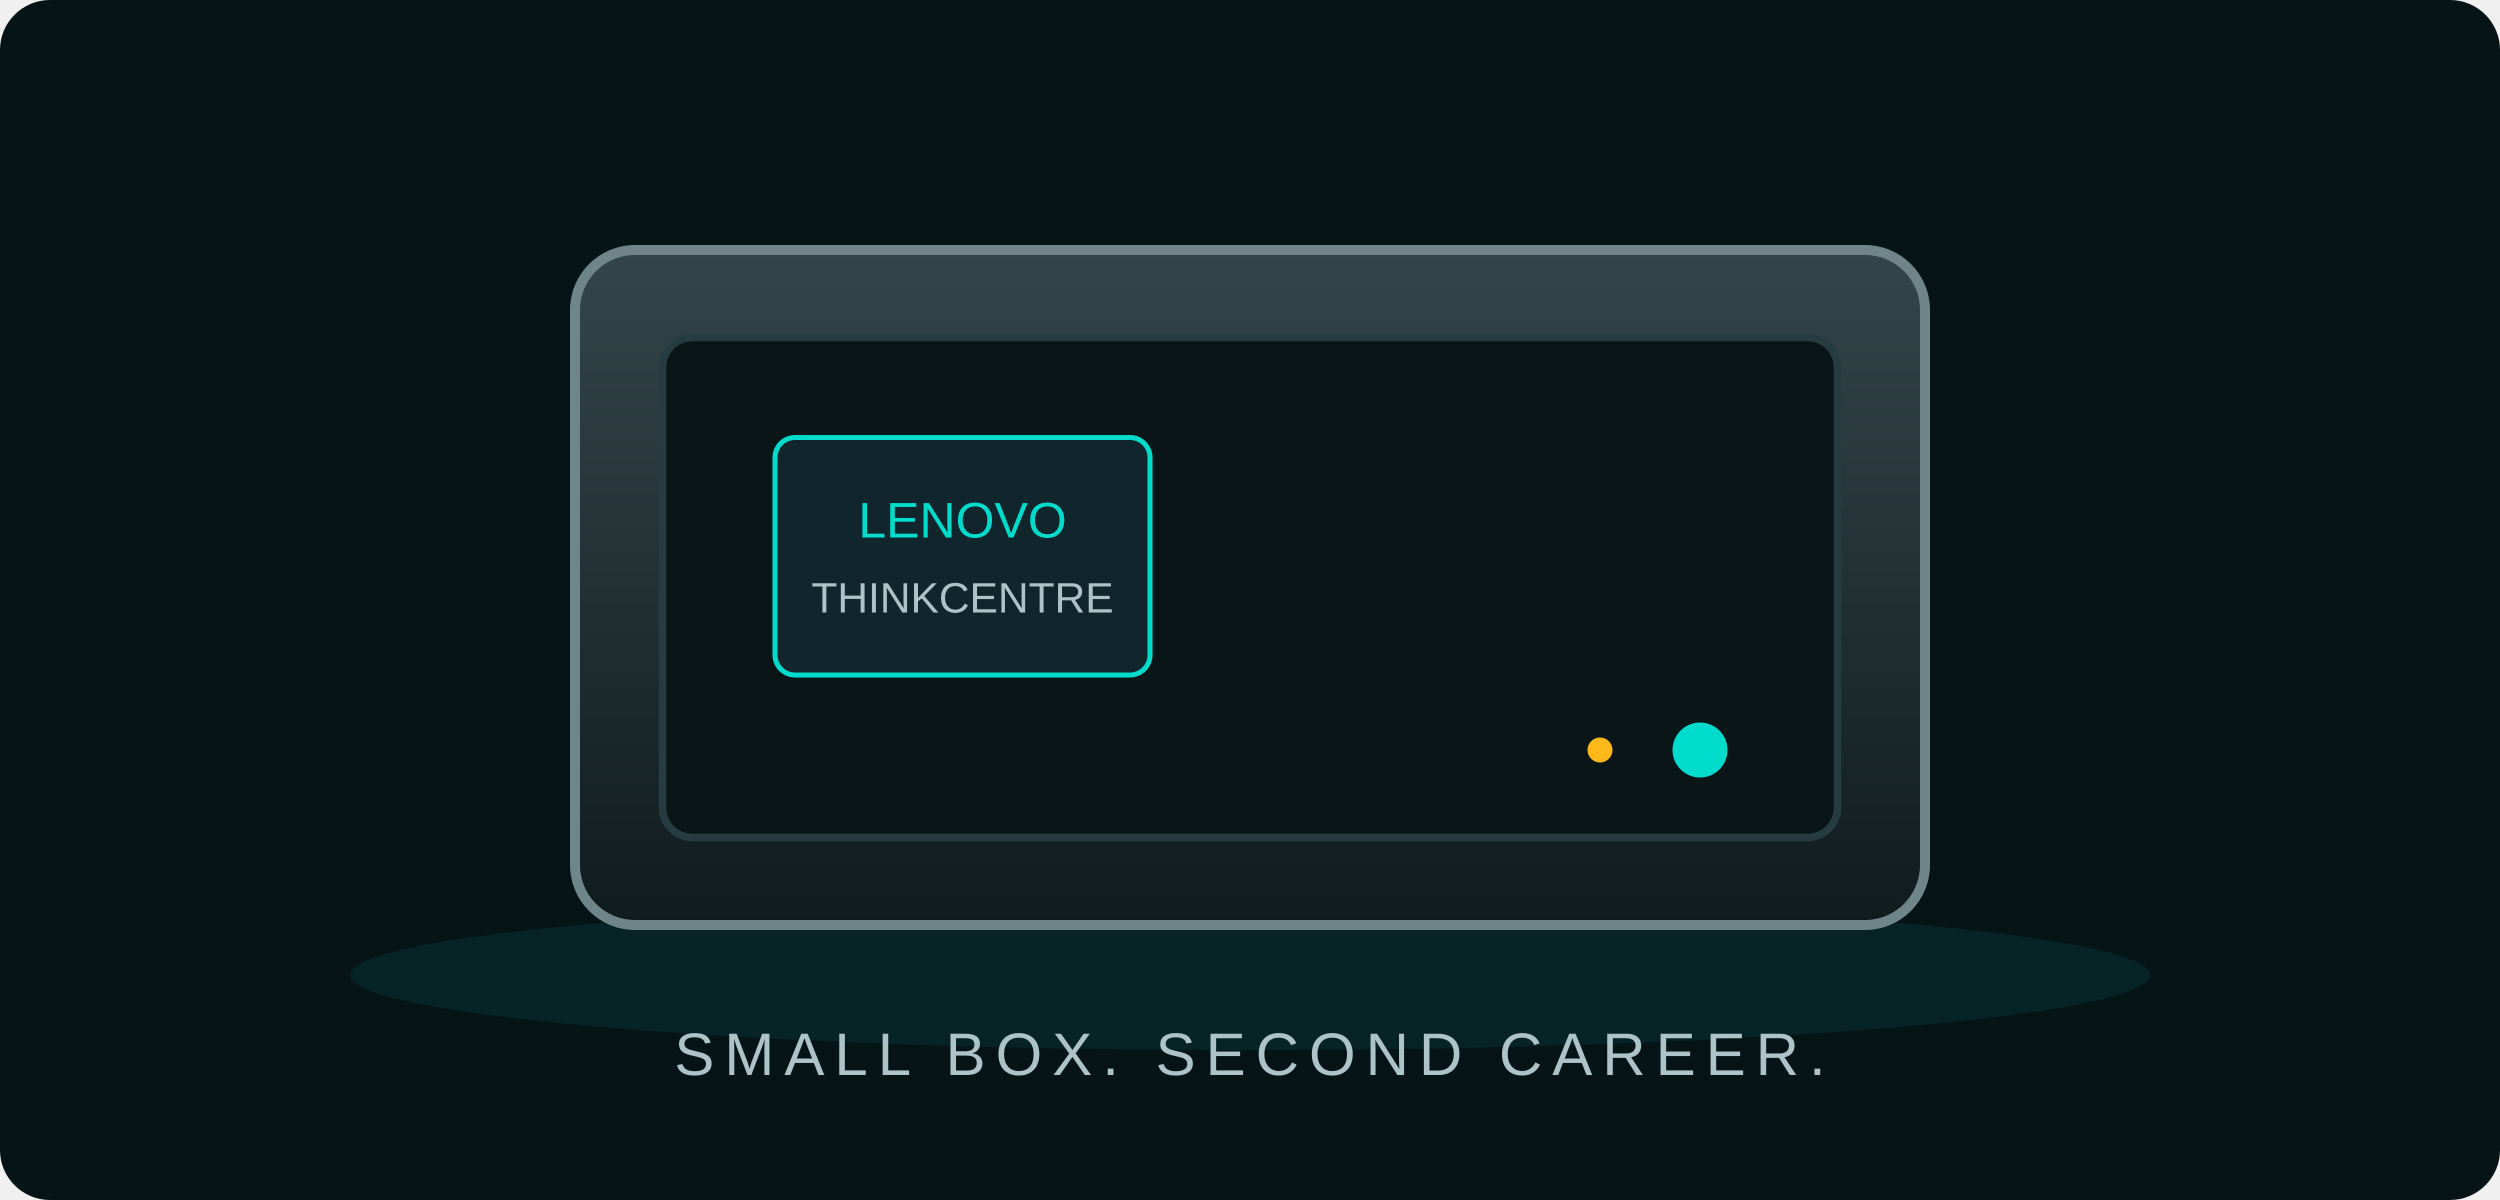
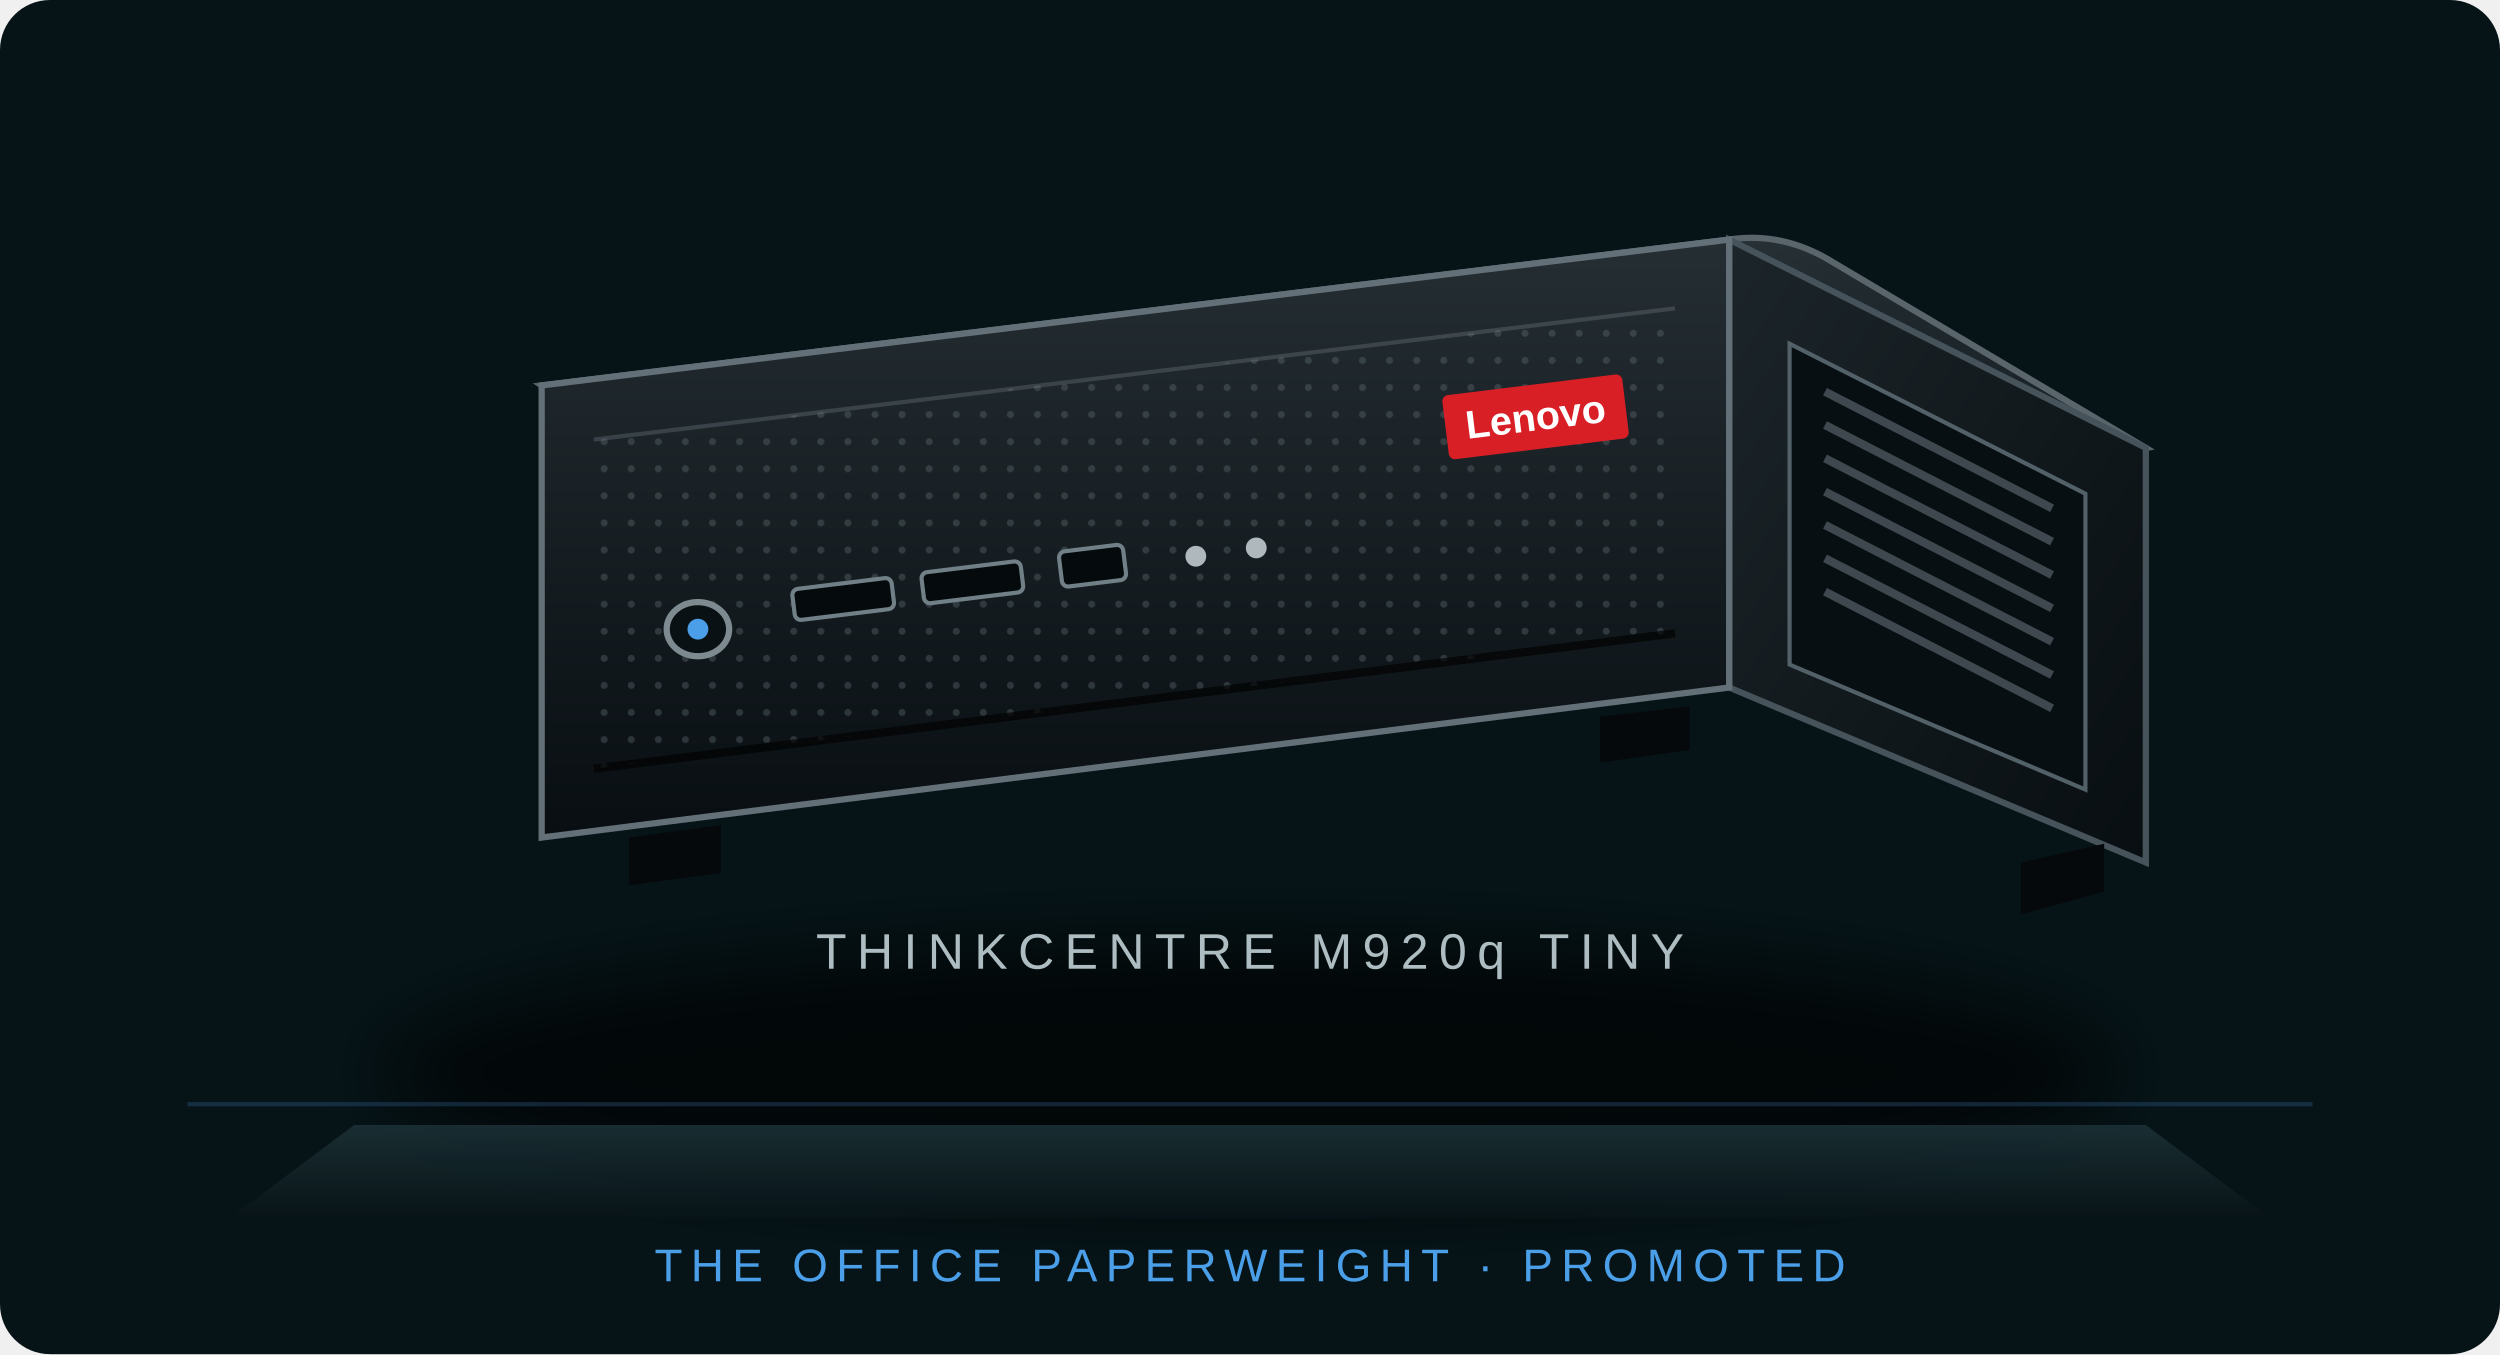
- <svg xmlns="http://www.w3.org/2000/svg" viewBox="0 0 1000 480" role="img" aria-labelledby="t">
+ <svg xmlns="http://www.w3.org/2000/svg" viewBox="0 0 1200 650" role="img" aria-labelledby="title desc">
  <defs>
-     <linearGradient id="case" x2="0" y2="1">
-       <stop stop-color="#34464a" />
-       <stop offset="1" stop-color="#101b1e" />
+     <linearGradient id="top" x1="0" y1="0" x2="1" y2="1">
+       <stop stop-color="#424b50" />
+       <stop offset=".48" stop-color="#20292e" />
+       <stop offset="1" stop-color="#11191d" />
    </linearGradient>
+     <linearGradient id="front" x1="0" y1="0" x2="0" y2="1">
+       <stop stop-color="#252e33" />
+       <stop offset="1" stop-color="#080e12" />
+     </linearGradient>
+     <linearGradient id="side" x1="0" y1="0" x2="1" y2="1">
+       <stop stop-color="#1c252a" />
+       <stop offset="1" stop-color="#080e11" />
+     </linearGradient>
+     <linearGradient id="desk" x2="0" y2="1">
+       <stop stop-color="#1b3035" />
+       <stop offset="1" stop-color="#081317" />
+     </linearGradient>
+     <filter id="shadow" x="-30%" y="-30%" width="160%" height="180%">
+       <feGaussianBlur stdDeviation="19" />
+     </filter>
+     <pattern id="vents" width="13" height="13" patternUnits="userSpaceOnUse">
+       <circle cx="4" cy="4" r="1.7" fill="#657177" opacity=".65" />
+     </pattern>
  </defs>
-   <rect width="1000" height="480" rx="20" fill="#061418" />
-   <ellipse cx="500" cy="390" rx="360" ry="30" fill="#00dbcc" opacity=".08" />
-   <rect x="230" y="100" width="540" height="270" rx="24" fill="url(#case)" stroke="#6f8589" stroke-width="4" />
-   <rect x="265" y="135" width="470" height="200" rx="12" fill="#0a1518" stroke="#263c41" stroke-width="3" />
-   <circle cx="680" cy="300" r="11" fill="#00dbcc" />
-   <circle cx="640" cy="300" r="5" fill="#ffb81a" />
-   <rect x="310" y="175" width="150" height="95" rx="8" fill="#10262c" stroke="#00dbcc" stroke-width="2" />
-   <text x="385" y="215" text-anchor="middle" font-family="Arial" font-size="20" fill="#00dbcc">LENOVO</text>
-   <text x="385" y="245" text-anchor="middle" font-family="Arial" font-size="17" fill="#aec3c7">THINKCENTRE</text>
-   <text x="500" y="430" text-anchor="middle" font-family="Arial" font-size="24" letter-spacing="4" fill="#aec3c7">SMALL BOX. SECOND CAREER.</text>
+   <rect width="1200" height="650" rx="24" fill="#061418" />
+   <ellipse cx="600" cy="515" rx="420" ry="65" fill="#000" opacity=".65" filter="url(#shadow)" />
+   <path d="M90 530H1110" stroke="#4b9fe8" stroke-opacity=".2" stroke-width="2" />
+   <path d="M170 540L1030 540L1090 585L110 585Z" fill="url(#desk)" opacity=".9" />
+   <path d="M260 185L830 115Q856 111 880 126L1030 215L454 312Z" fill="url(#top)" stroke="#59656b" stroke-width="3" />
+   <path d="M830 115L1030 215L1030 414L830 330Z" fill="url(#side)" stroke="#46535a" stroke-width="3" />
+   <path d="M260 185L830 115L830 330L260 402Z" fill="url(#front)" stroke="#647078" stroke-width="3" />
+   <path d="M285 211L804 148L804 304L285 369Z" fill="url(#vents)" opacity=".55" />
+   <path d="M285 211L804 148" stroke="#879197" stroke-opacity=".28" stroke-width="2" />
+   <path d="M285 369L804 304" stroke="#000" stroke-opacity=".65" stroke-width="4" />
+   <ellipse cx="335" cy="302" rx="15" ry="13" fill="#0a1114" stroke="#7d8b91" stroke-width="3" />
+   <circle cx="335" cy="302" r="5" fill="#4b9fe8" />
+   <rect x="380" y="283" width="48" height="15" rx="3" transform="rotate(-7 380 283)" fill="#050a0d" stroke="#718087" stroke-width="2" />
+   <rect x="442" y="275" width="48" height="15" rx="3" transform="rotate(-7 442 275)" fill="#050a0d" stroke="#718087" stroke-width="2" />
+   <rect x="508" y="265" width="31" height="17" rx="3" transform="rotate(-7 508 265)" fill="#050a0d" stroke="#718087" stroke-width="2" />
+   <circle cx="574" cy="267" r="5" fill="#aeb8bd" />
+   <circle cx="603" cy="263" r="5" fill="#aeb8bd" />
+   <g transform="translate(692 190) rotate(-7)">
+     <rect width="87" height="31" rx="3" fill="#d91f26" />
+     <text x="43.5" y="22" text-anchor="middle" font-family="Arial,sans-serif" font-size="19" font-weight="700" fill="#fff">Lenovo</text>
+   </g>
+   <path d="M859 165L1001 237L1001 379L859 319Z" fill="#080f13" stroke="#526168" stroke-width="2" />
+   <path d="M876 188L985 244M876 204L985 260M876 220L985 276M876 236L985 292M876 252L985 308M876 268L985 324M876 284L985 340" stroke="#69777d" stroke-width="4" opacity=".55" />
+   <path d="M302 402L346 396L346 419L302 425Z" fill="#05090b" />
+   <path d="M768 344L811 339L811 360L768 366Z" fill="#05090b" />
+   <path d="M970 414L1010 405L1010 428L970 439Z" fill="#05090b" />
+   <text x="600" y="465" text-anchor="middle" font-family="Arial,sans-serif" font-size="24" letter-spacing="5" fill="#aebdc1">THINKCENTRE M920q TINY</text>
+   <text x="600" y="615" text-anchor="middle" font-family="Arial,sans-serif" font-size="22" letter-spacing="4" fill="#4b9fe8">THE OFFICE PAPERWEIGHT · PROMOTED</text>
</svg>
